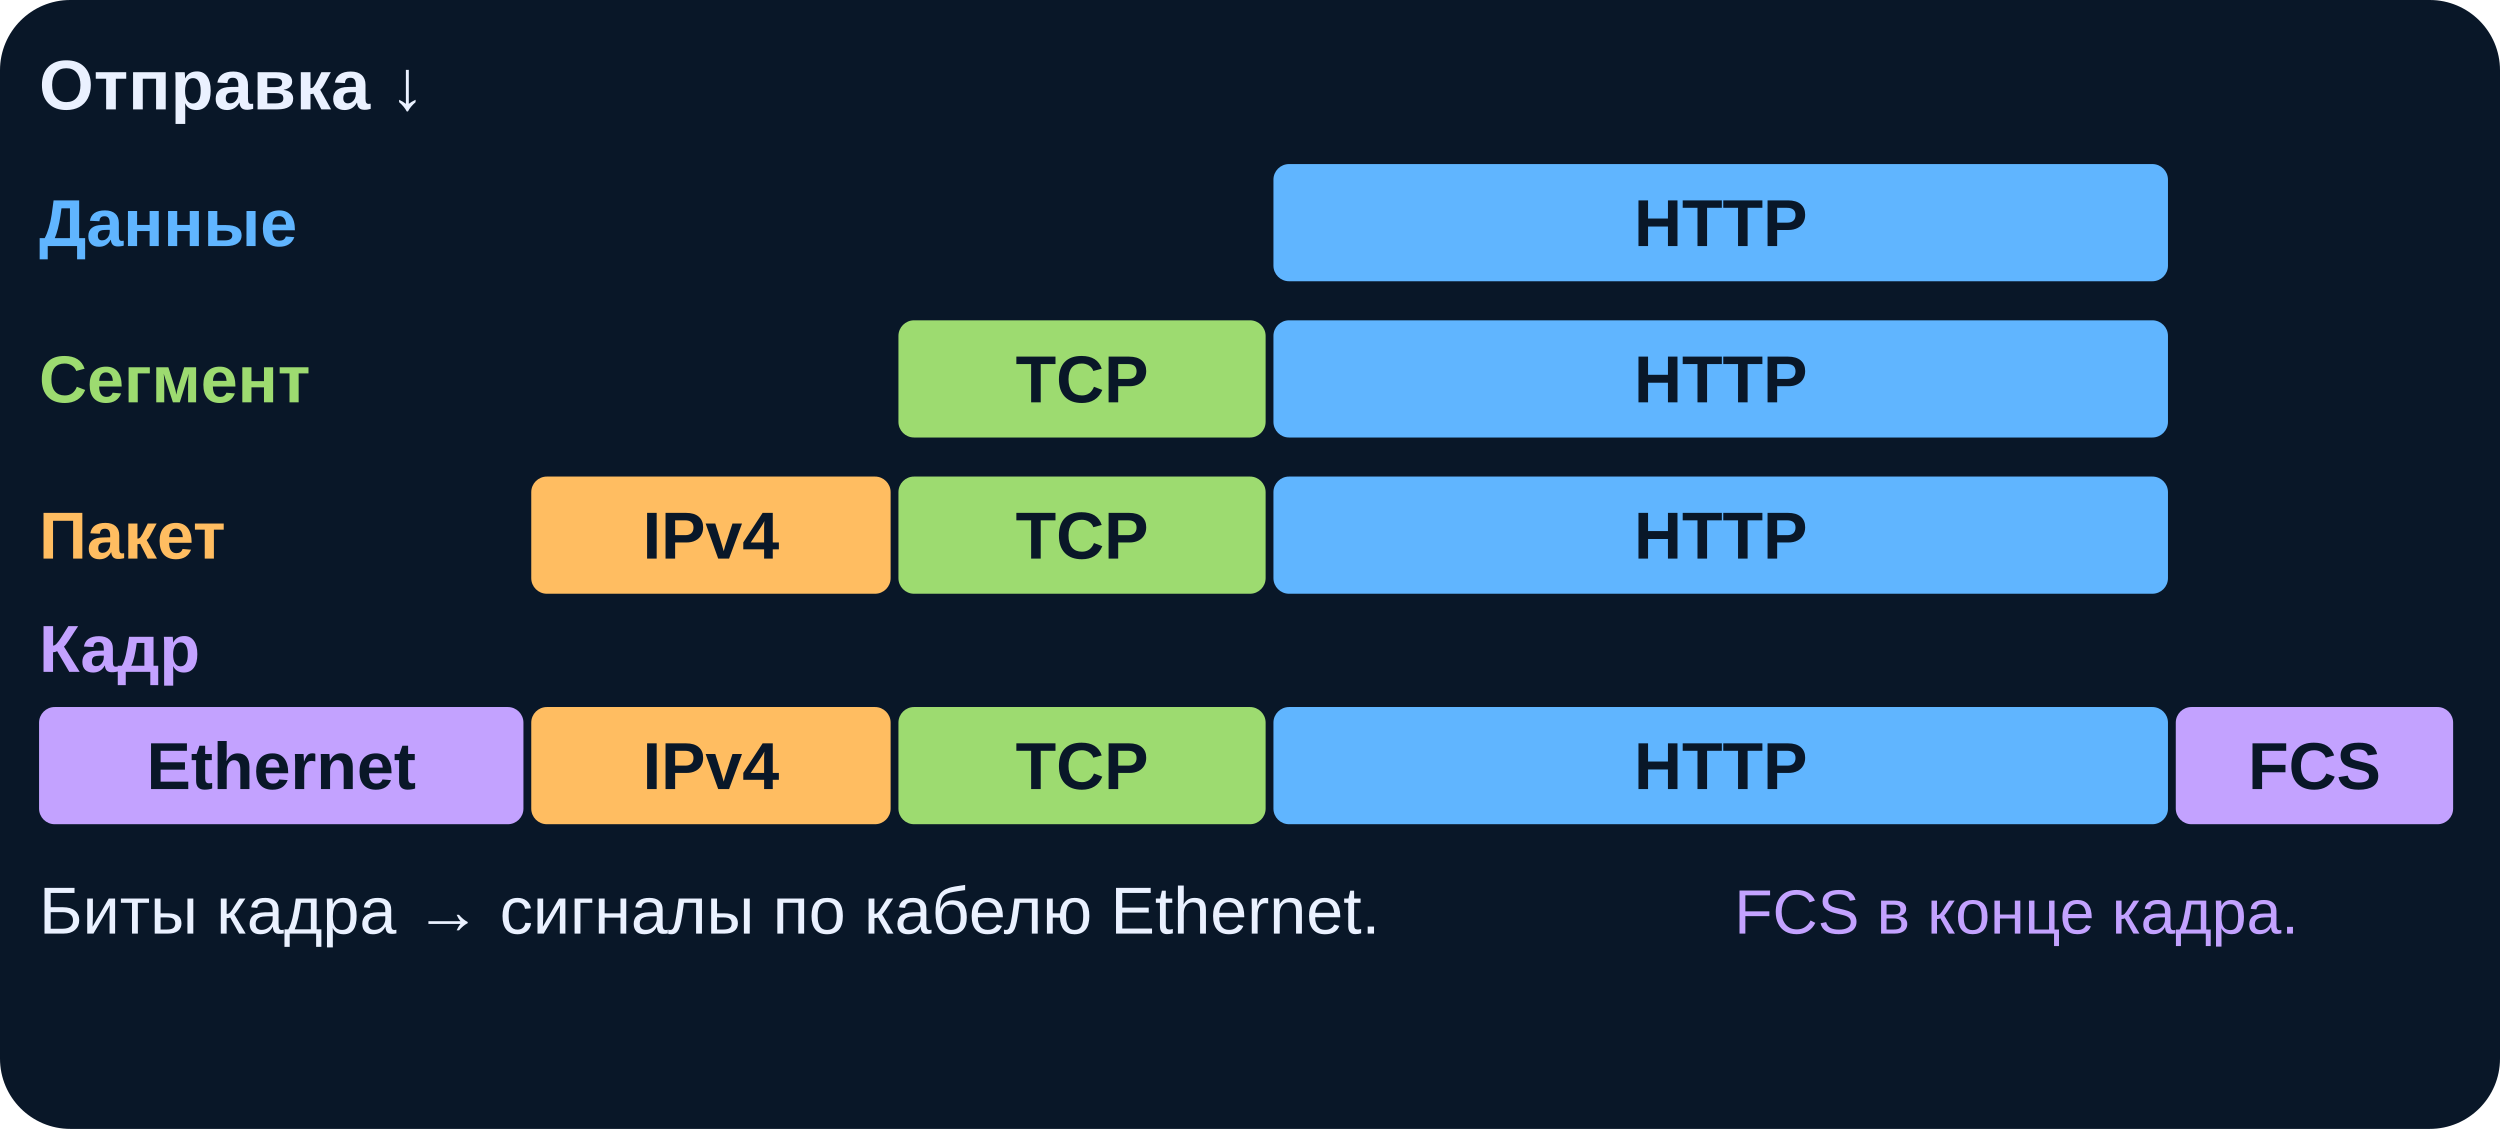
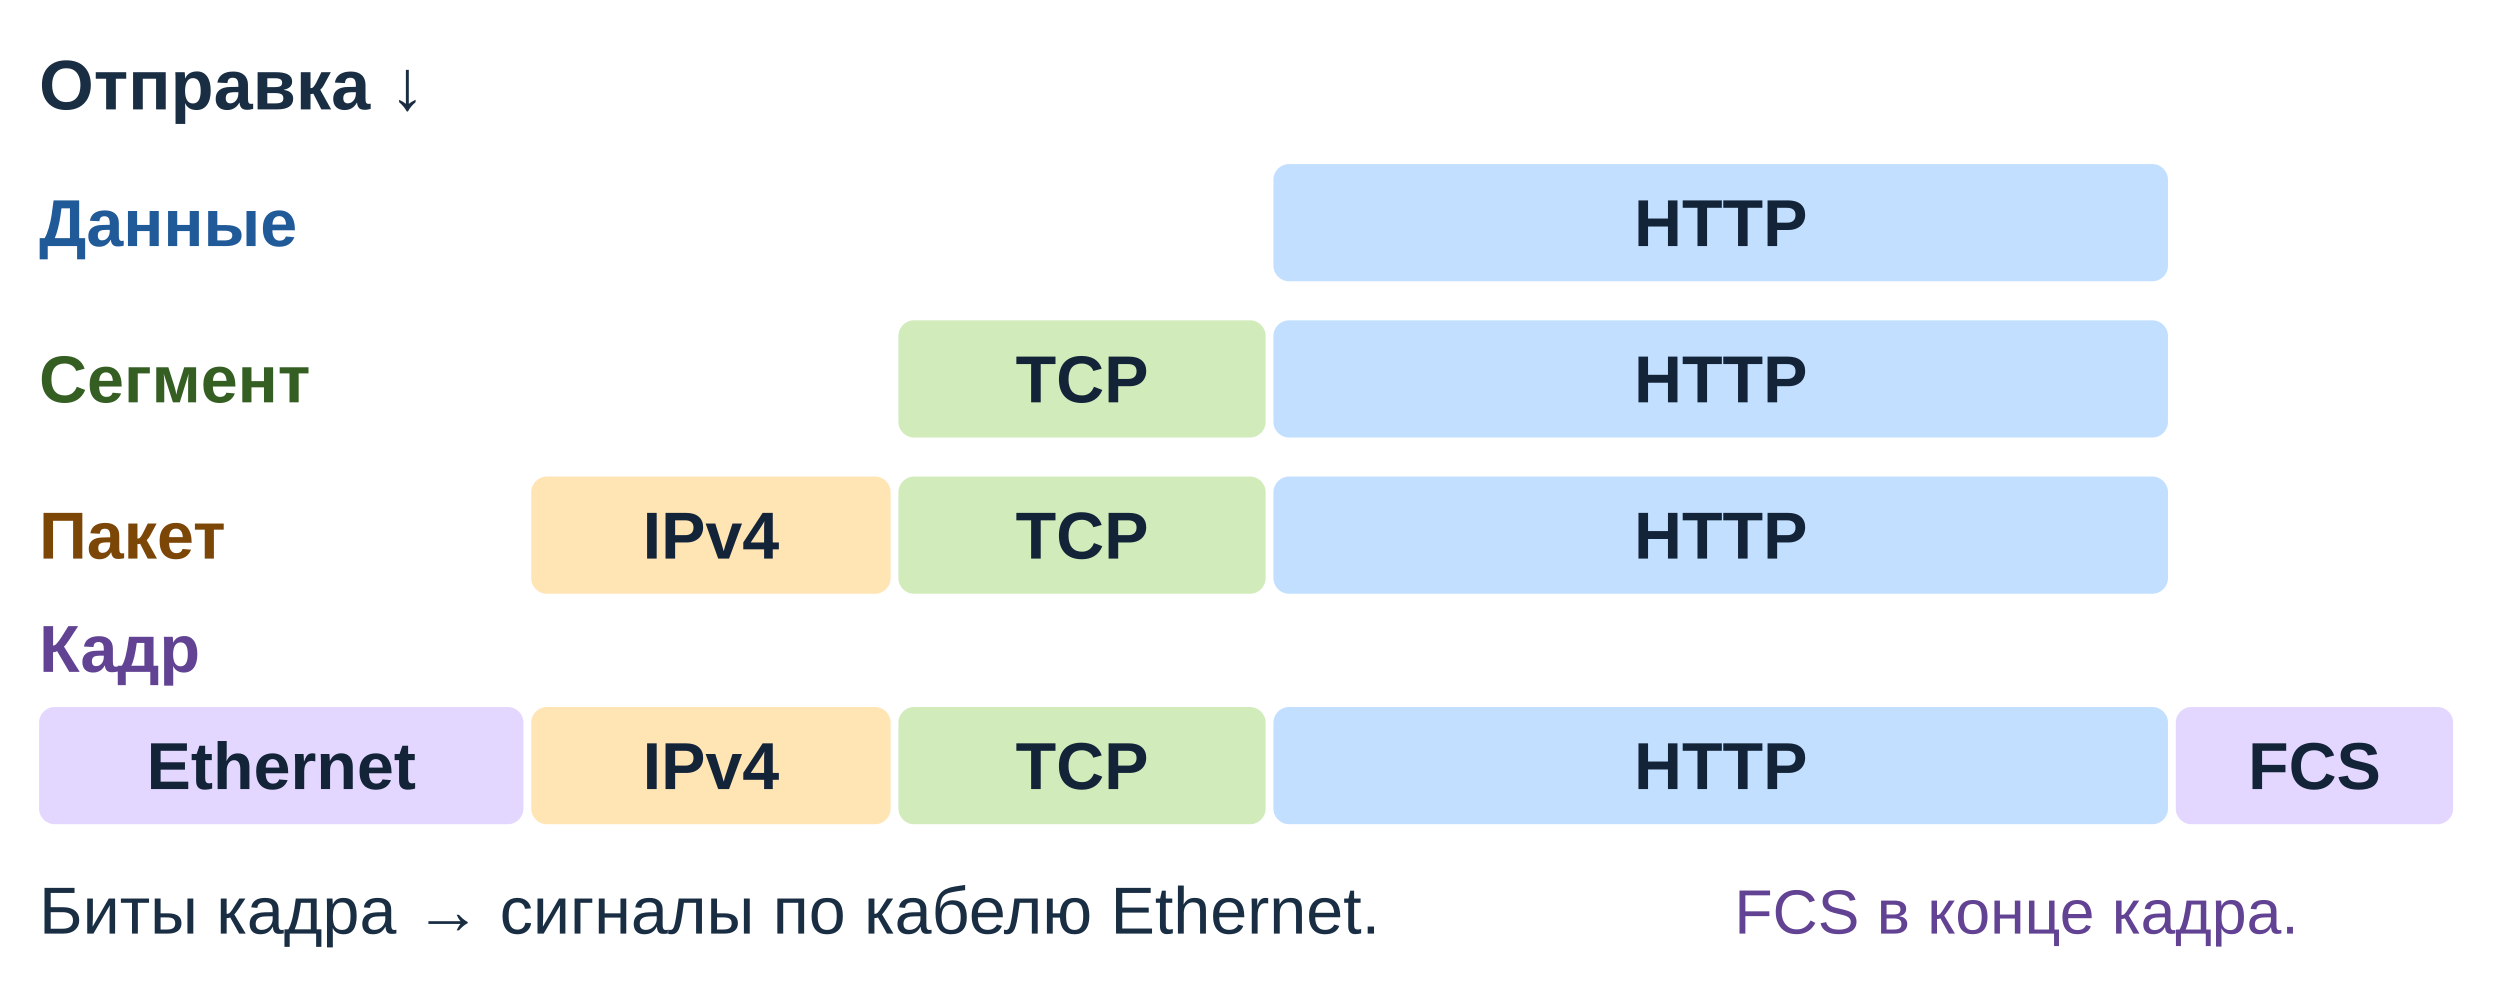
- <svg xmlns="http://www.w3.org/2000/svg" viewBox="0 0 640 289" role="img" aria-labelledby="t">
-   <rect width="640" height="289" rx="18" fill="#091728" />
+ <svg xmlns="http://www.w3.org/2000/svg" viewBox="0 0 640 257" role="img" aria-labelledby="t">
+   <style>:root{--tcpip-ink:#192d43;--tcpip-panel:#edf3fa;--tcpip-route-panel:#fff3dc;--tcpip-line:#506781;--tcpip-rule:#657c95;--tcpip-chip-ink:#142438;--tcpip-application:#205a98;--tcpip-transport:#355e23;--tcpip-internet:#7c4607;--tcpip-link:#624292;--tcpip-application-chip:#c2dfff;--tcpip-transport-chip:#d1ebba;--tcpip-internet-chip:#ffe4b4;--tcpip-link-chip:#e4d7ff;}@media (prefers-color-scheme: dark){:root{--tcpip-ink:#eaf1ff;--tcpip-panel:#13273e;--tcpip-route-panel:#272d3b;--tcpip-line:#a5bbd3;--tcpip-rule:#597491;--tcpip-chip-ink:#142438;--tcpip-application:#80c2ff;--tcpip-transport:#a7df82;--tcpip-internet:#ffc776;--tcpip-link:#cfb4ff;--tcpip-application-chip:#60b5ff;--tcpip-transport-chip:#9ddb70;--tcpip-internet-chip:#ffbd61;--tcpip-link-chip:#c3a2ff;}}</style>
  <g font-family="Arial, sans-serif">
-     <text x="10" y="28" font-size="18" fill="#eaf1ff" font-weight="700">Отправка ↓</text>
-     <text x="10" y="63" font-size="17" fill="#60b5ff" font-weight="700">Данные</text>
-     <rect x="326" y="42" width="229" height="30" rx="4" fill="#60b5ff" />
-     <text text-anchor="middle" x="440.5" y="63" font-size="17" fill="#091728" font-weight="700">HTTP</text>
-     <text x="10" y="103" font-size="17" fill="#9ddb70" font-weight="700">Сегмент</text>
-     <rect x="230" y="82" width="94" height="30" rx="4" fill="#9ddb70" />
-     <text text-anchor="middle" x="277.0" y="103" font-size="17" fill="#091728" font-weight="700">TCP</text>
-     <rect x="326" y="82" width="229" height="30" rx="4" fill="#60b5ff" />
-     <text text-anchor="middle" x="440.5" y="103" font-size="17" fill="#091728" font-weight="700">HTTP</text>
-     <text x="10" y="143" font-size="17" fill="#ffbd61" font-weight="700">Пакет</text>
-     <rect x="136" y="122" width="92" height="30" rx="4" fill="#ffbd61" />
-     <text text-anchor="middle" x="182.0" y="143" font-size="17" fill="#091728" font-weight="700">IPv4</text>
-     <rect x="230" y="122" width="94" height="30" rx="4" fill="#9ddb70" />
-     <text text-anchor="middle" x="277.0" y="143" font-size="17" fill="#091728" font-weight="700">TCP</text>
-     <rect x="326" y="122" width="229" height="30" rx="4" fill="#60b5ff" />
-     <text text-anchor="middle" x="440.5" y="143" font-size="17" fill="#091728" font-weight="700">HTTP</text>
-     <text x="10" y="172" font-size="17" fill="#c3a2ff" font-weight="700">Кадр</text>
-     <rect x="10" y="181" width="124" height="30" rx="4" fill="#c3a2ff" />
-     <text text-anchor="middle" x="72.0" y="202" font-size="17" fill="#091728" font-weight="700">Ethernet</text>
-     <rect x="136" y="181" width="92" height="30" rx="4" fill="#ffbd61" />
-     <text text-anchor="middle" x="182.0" y="202" font-size="17" fill="#091728" font-weight="700">IPv4</text>
-     <rect x="230" y="181" width="94" height="30" rx="4" fill="#9ddb70" />
-     <text text-anchor="middle" x="277.0" y="202" font-size="17" fill="#091728" font-weight="700">TCP</text>
-     <rect x="326" y="181" width="229" height="30" rx="4" fill="#60b5ff" />
-     <text text-anchor="middle" x="440.5" y="202" font-size="17" fill="#091728" font-weight="700">HTTP</text>
-     <rect x="557" y="181" width="71" height="30" rx="4" fill="#c3a2ff" />
-     <text text-anchor="middle" x="592.5" y="202" font-size="17" fill="#091728" font-weight="700">FCS</text>
-     <text x="10" y="239" font-size="17" fill="#eaf1ff" font-weight="400">Биты кадра → сигналы по кабелю Ethernet.</text>
-     <text x="444" y="239" font-size="16" fill="#c3a2ff" font-weight="400">FCS в конце кадра.</text>
+     <text x="10" y="28" font-size="18" fill="var(--tcpip-ink,#192d43)" font-weight="700">Отправка ↓</text>
+     <text x="10" y="63" font-size="17" fill="var(--tcpip-application,#205a98)" font-weight="700">Данные</text>
+     <rect x="326" y="42" width="229" height="30" rx="4" fill="var(--tcpip-application-chip,#c2dfff)" />
+     <text text-anchor="middle" x="440.5" y="63" font-size="17" fill="var(--tcpip-chip-ink,#142438)" font-weight="700">HTTP</text>
+     <text x="10" y="103" font-size="17" fill="var(--tcpip-transport,#355e23)" font-weight="700">Сегмент</text>
+     <rect x="230" y="82" width="94" height="30" rx="4" fill="var(--tcpip-transport-chip,#d1ebba)" />
+     <text text-anchor="middle" x="277.0" y="103" font-size="17" fill="var(--tcpip-chip-ink,#142438)" font-weight="700">TCP</text>
+     <rect x="326" y="82" width="229" height="30" rx="4" fill="var(--tcpip-application-chip,#c2dfff)" />
+     <text text-anchor="middle" x="440.5" y="103" font-size="17" fill="var(--tcpip-chip-ink,#142438)" font-weight="700">HTTP</text>
+     <text x="10" y="143" font-size="17" fill="var(--tcpip-internet,#7c4607)" font-weight="700">Пакет</text>
+     <rect x="136" y="122" width="92" height="30" rx="4" fill="var(--tcpip-internet-chip,#ffe4b4)" />
+     <text text-anchor="middle" x="182.0" y="143" font-size="17" fill="var(--tcpip-chip-ink,#142438)" font-weight="700">IPv4</text>
+     <rect x="230" y="122" width="94" height="30" rx="4" fill="var(--tcpip-transport-chip,#d1ebba)" />
+     <text text-anchor="middle" x="277.0" y="143" font-size="17" fill="var(--tcpip-chip-ink,#142438)" font-weight="700">TCP</text>
+     <rect x="326" y="122" width="229" height="30" rx="4" fill="var(--tcpip-application-chip,#c2dfff)" />
+     <text text-anchor="middle" x="440.5" y="143" font-size="17" fill="var(--tcpip-chip-ink,#142438)" font-weight="700">HTTP</text>
+     <text x="10" y="172" font-size="17" fill="var(--tcpip-link,#624292)" font-weight="700">Кадр</text>
+     <rect x="10" y="181" width="124" height="30" rx="4" fill="var(--tcpip-link-chip,#e4d7ff)" />
+     <text text-anchor="middle" x="72.0" y="202" font-size="17" fill="var(--tcpip-chip-ink,#142438)" font-weight="700">Ethernet</text>
+     <rect x="136" y="181" width="92" height="30" rx="4" fill="var(--tcpip-internet-chip,#ffe4b4)" />
+     <text text-anchor="middle" x="182.0" y="202" font-size="17" fill="var(--tcpip-chip-ink,#142438)" font-weight="700">IPv4</text>
+     <rect x="230" y="181" width="94" height="30" rx="4" fill="var(--tcpip-transport-chip,#d1ebba)" />
+     <text text-anchor="middle" x="277.0" y="202" font-size="17" fill="var(--tcpip-chip-ink,#142438)" font-weight="700">TCP</text>
+     <rect x="326" y="181" width="229" height="30" rx="4" fill="var(--tcpip-application-chip,#c2dfff)" />
+     <text text-anchor="middle" x="440.5" y="202" font-size="17" fill="var(--tcpip-chip-ink,#142438)" font-weight="700">HTTP</text>
+     <rect x="557" y="181" width="71" height="30" rx="4" fill="var(--tcpip-link-chip,#e4d7ff)" />
+     <text text-anchor="middle" x="592.5" y="202" font-size="17" fill="var(--tcpip-chip-ink,#142438)" font-weight="700">FCS</text>
+     <text x="10" y="239" font-size="17" fill="var(--tcpip-ink,#192d43)" font-weight="400">Биты кадра → сигналы по кабелю Ethernet.</text>
+     <text x="444" y="239" font-size="16" fill="var(--tcpip-link,#624292)" font-weight="400">FCS в конце кадра.</text>
  </g>
</svg>
